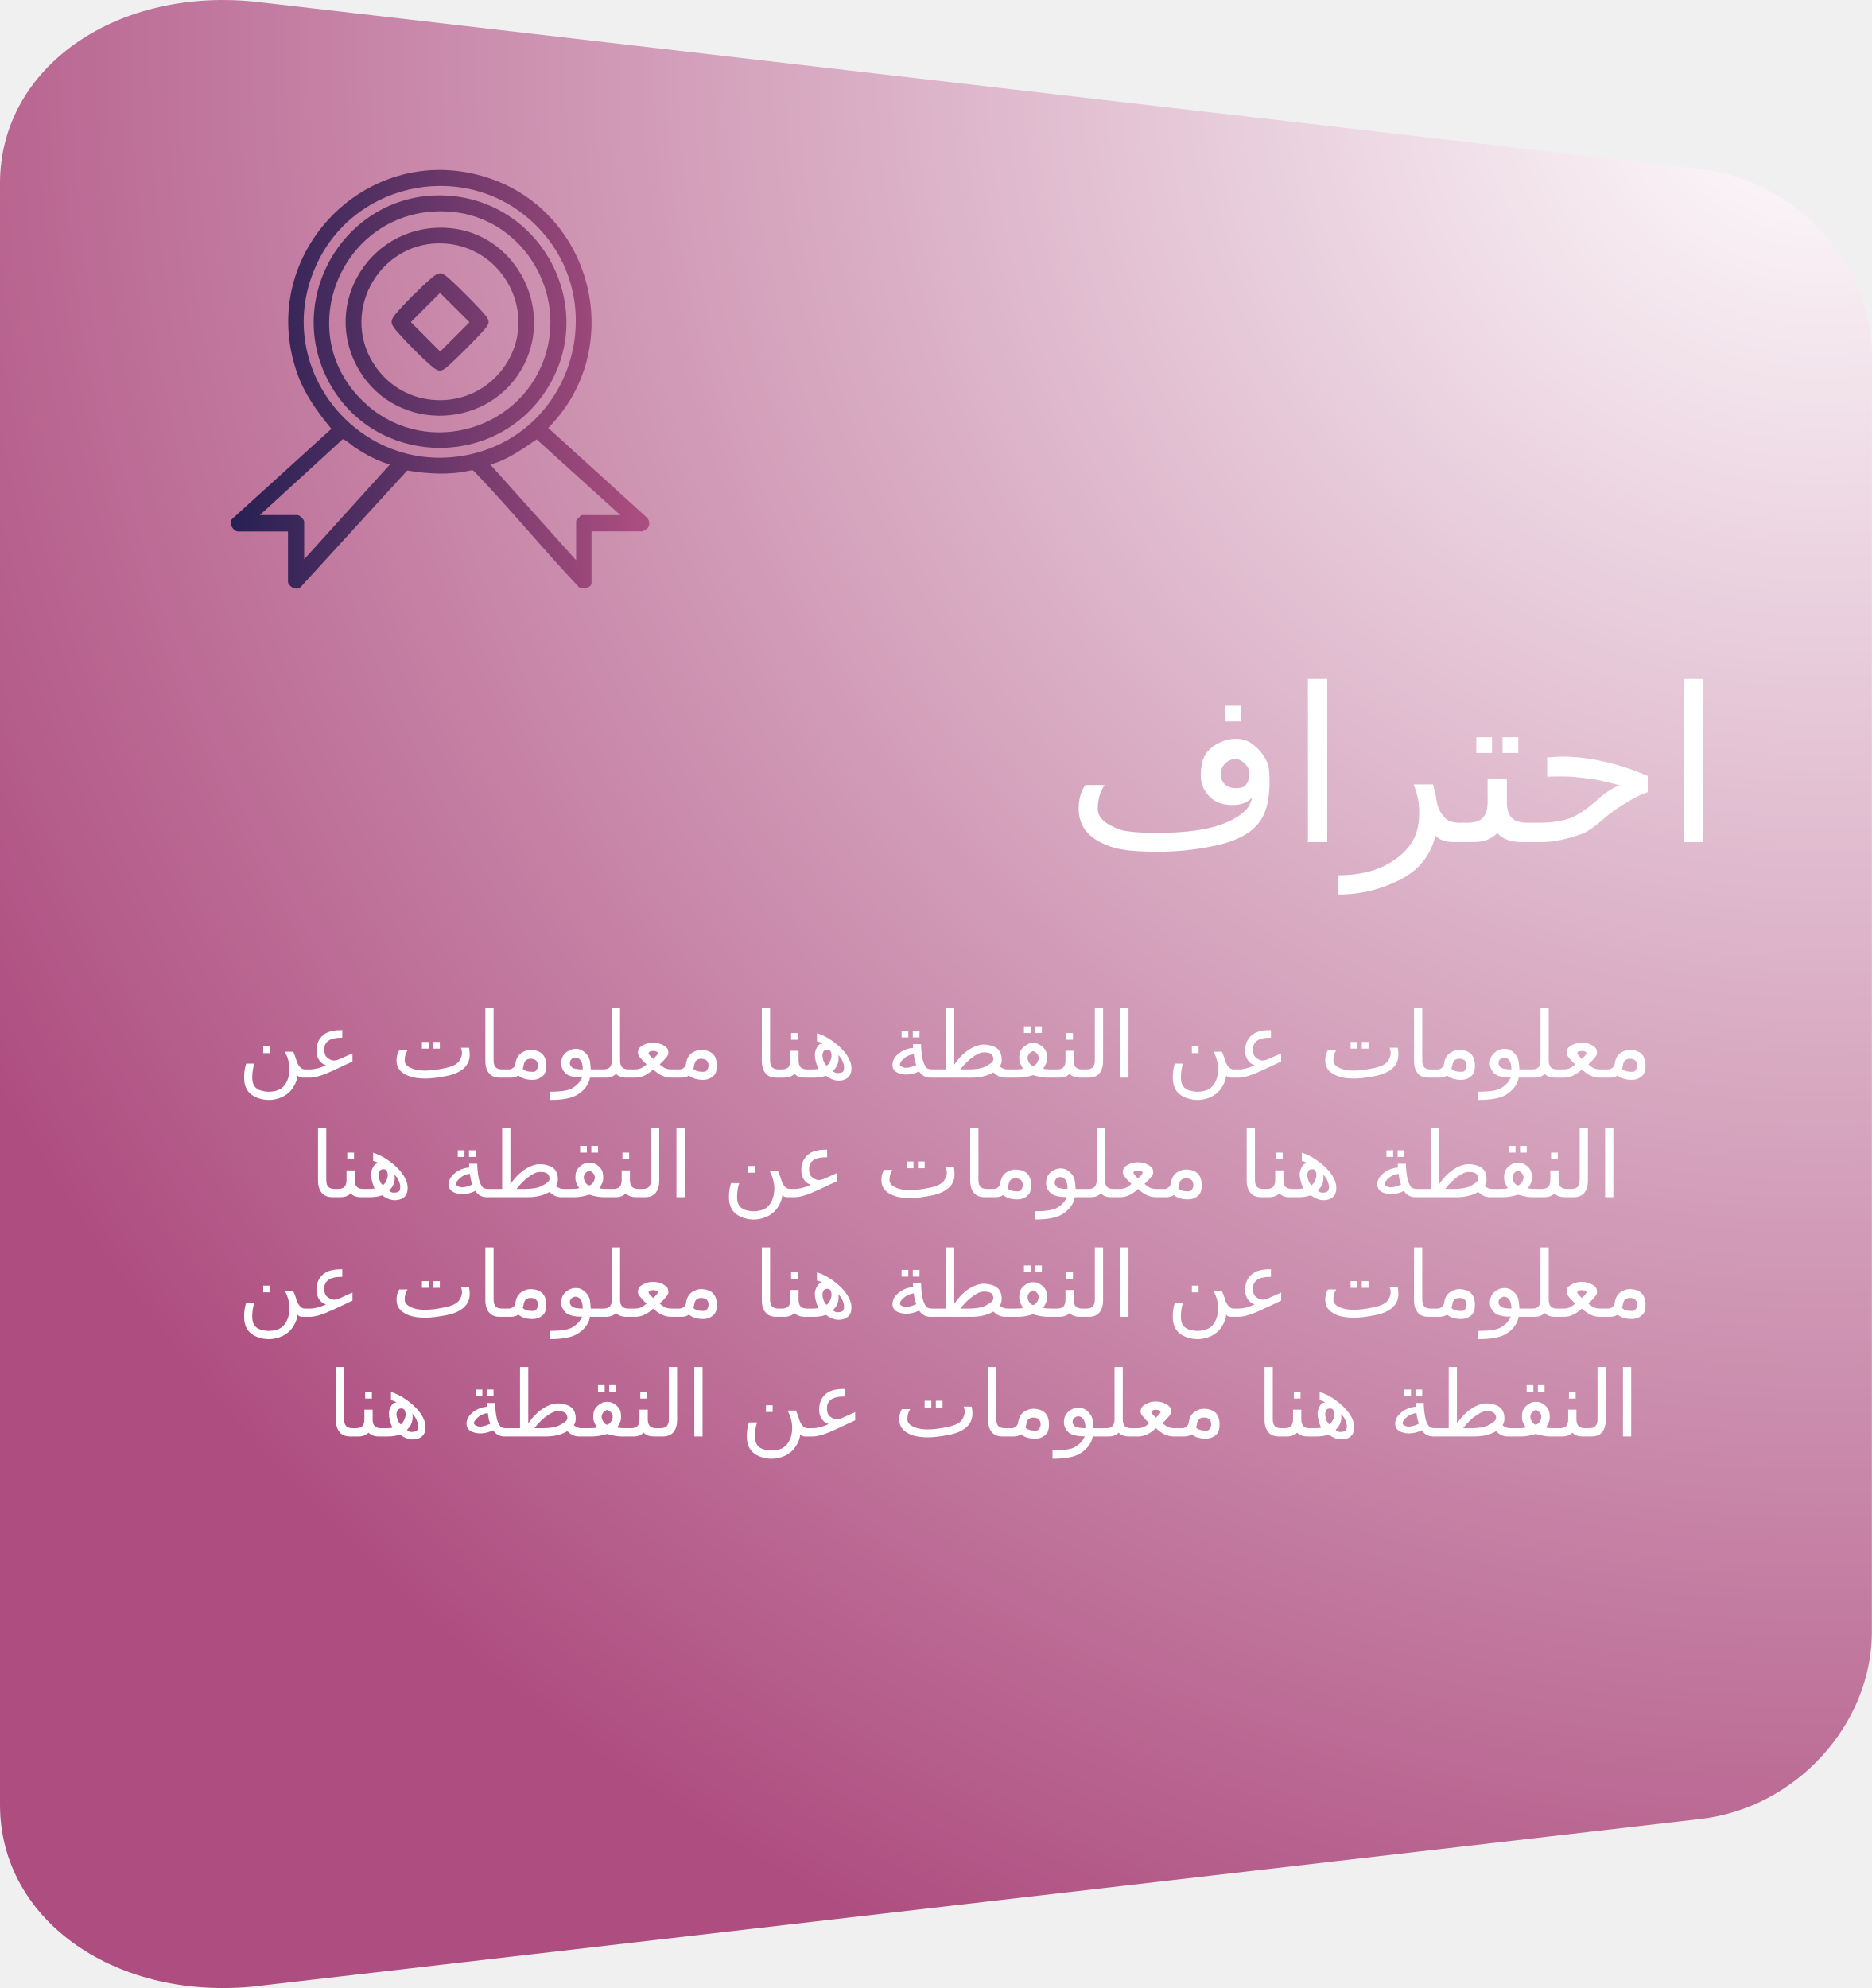
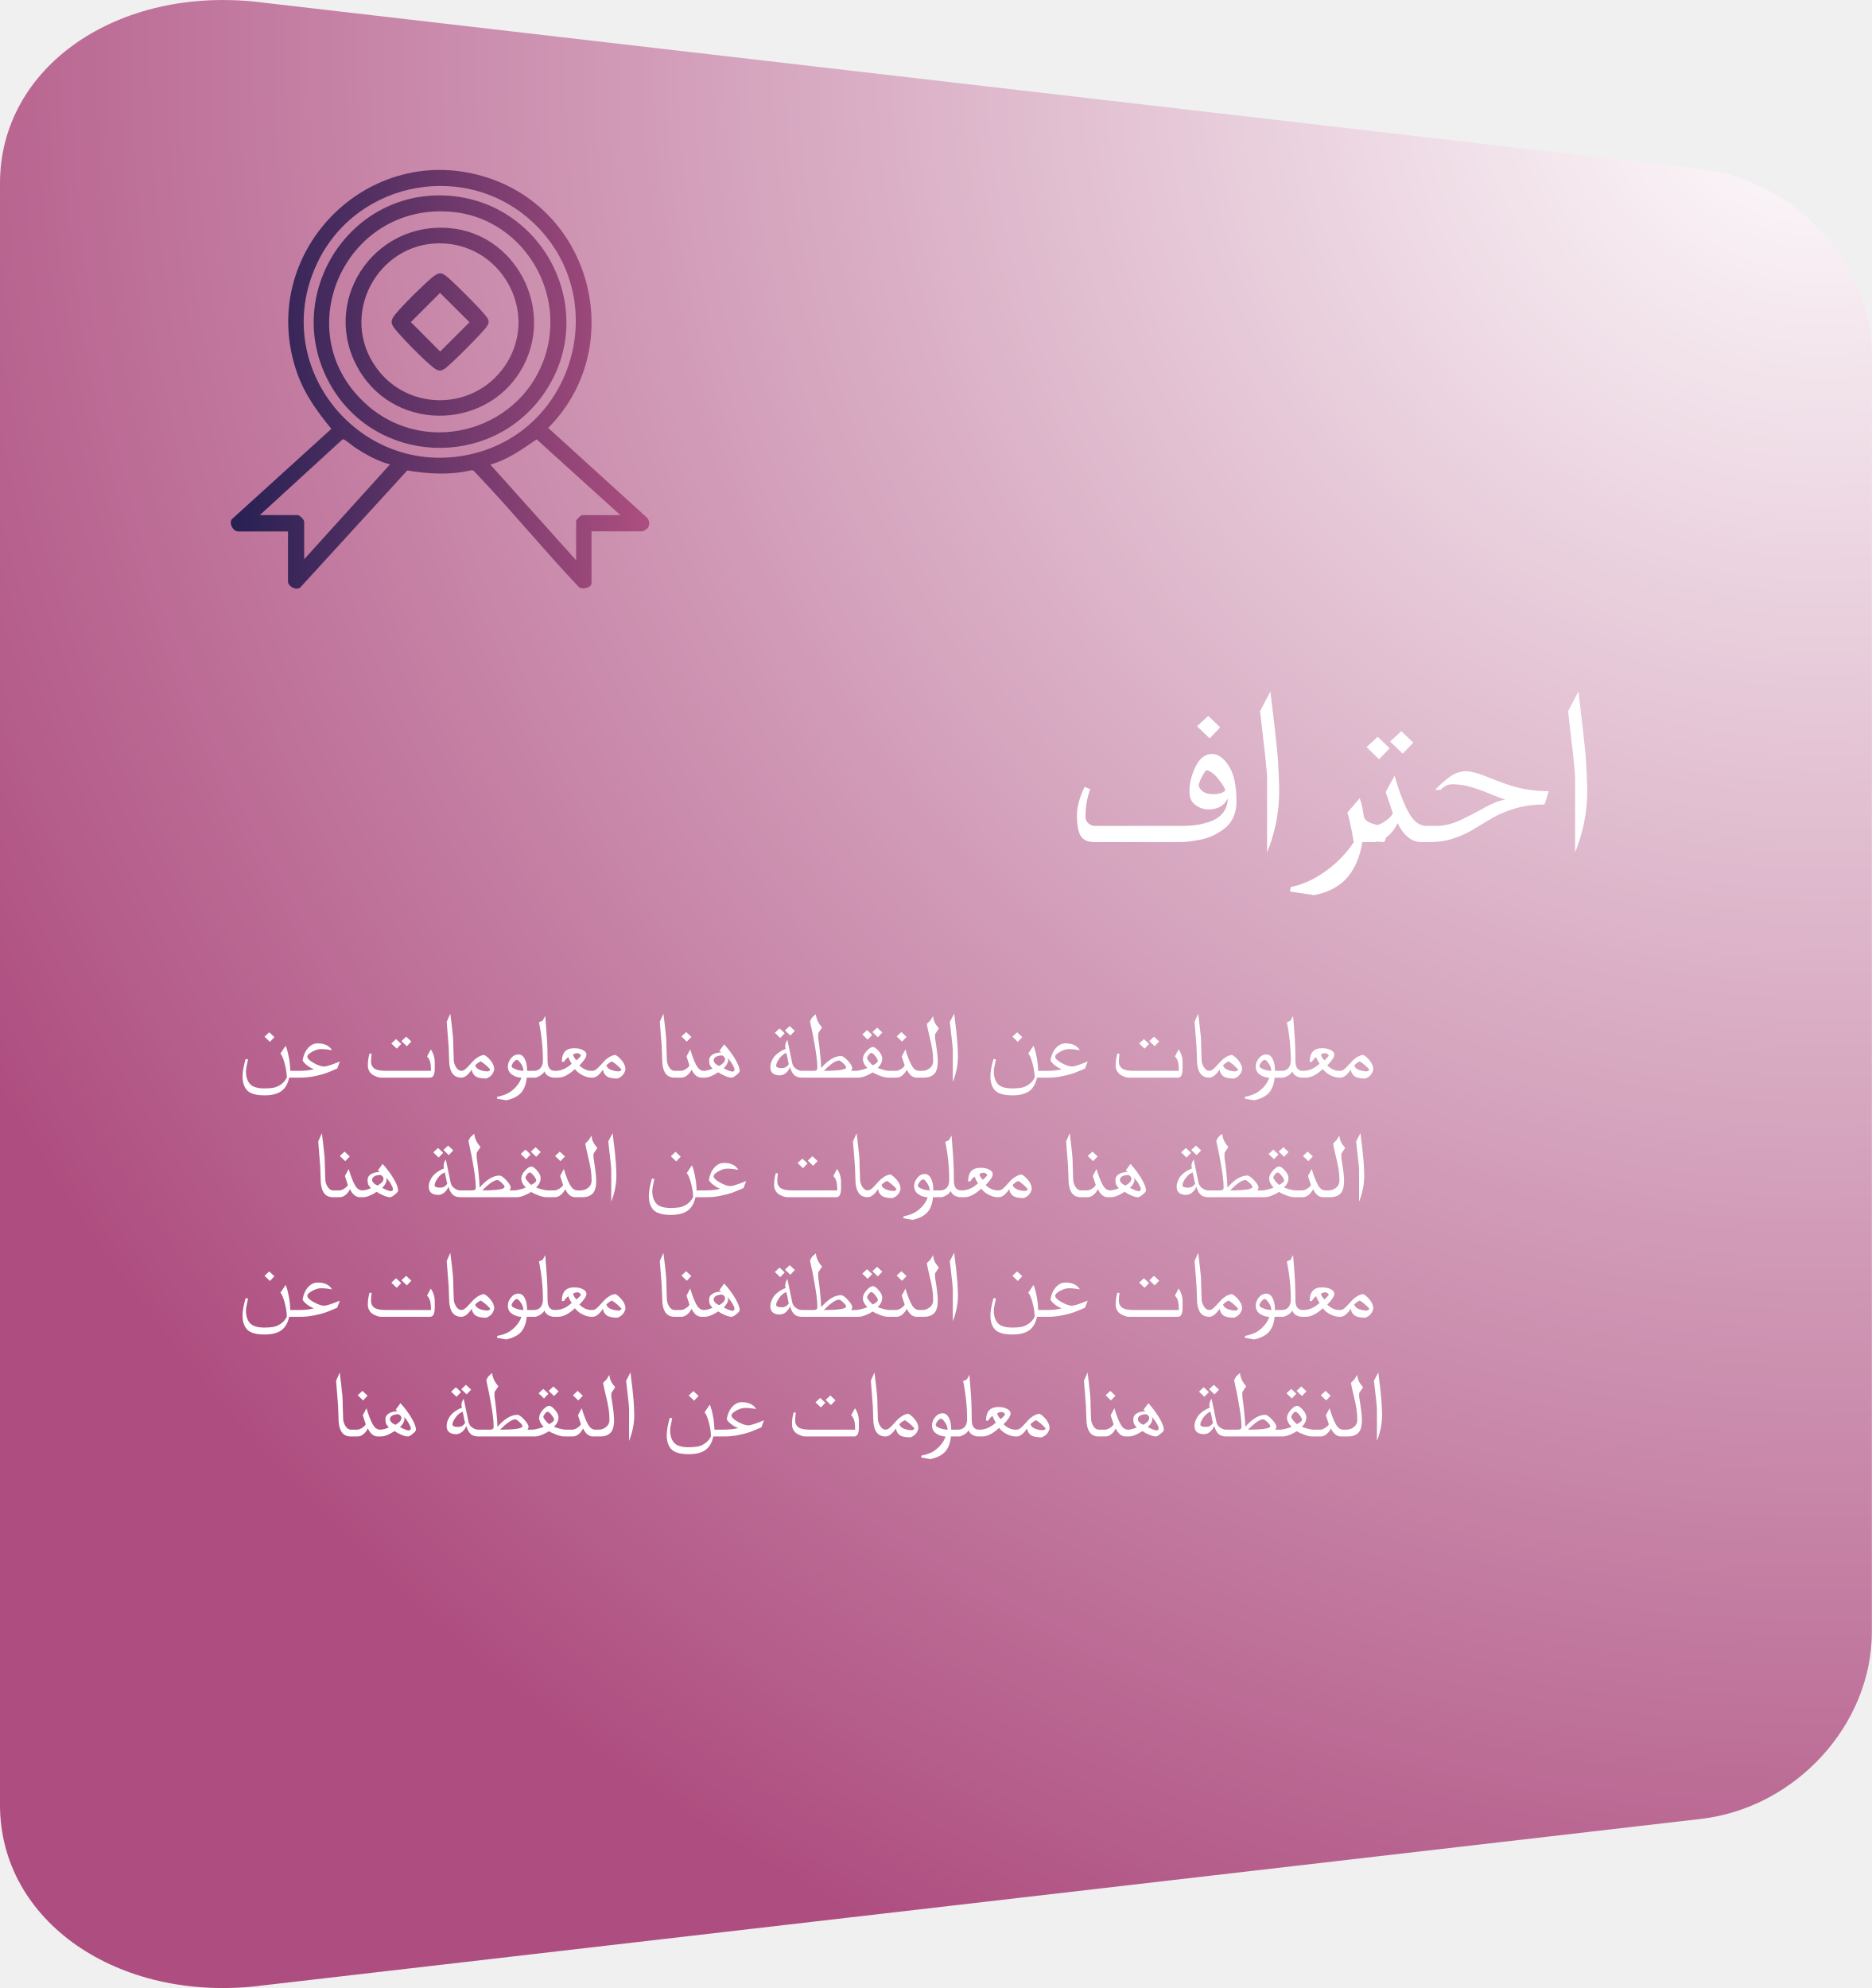
<svg xmlns="http://www.w3.org/2000/svg" id="Layer_2" data-name="Layer 2" viewBox="0 0 266.16 282.69">
  <defs>
    <style>
      .cls-1 {
        fill: url(#radial-gradient);
      }

      .cls-2 {
        font-size: 13px;
      }

      .cls-2, .cls-3 {
        fill: #fff;
-         font-family: BahijTheSansArabic-Plain, 'Bahij TheSansArabic';
+         : BahijTheSansArabic-Plain, 'Bahij TheSansArabic';
      }

      .cls-3 {
        font-size: 30.54px;
      }

      .cls-4 {
        fill: url(#linear-gradient);
      }
    </style>
    <radialGradient id="radial-gradient" cx="92.31" cy="7.5" fx="92.31" fy="7.5" r="298.54" gradientTransform="translate(351.4) rotate(-180) scale(1 -1)" gradientUnits="userSpaceOnUse">
      <stop offset="0" stop-color="#fff" />
      <stop offset="1" stop-color="#ae4e80" />
    </radialGradient>
    <linearGradient id="linear-gradient" x1="259.09" y1="53.93" x2="318.58" y2="53.93" gradientTransform="translate(351.4) rotate(-180) scale(1 -1)" gradientUnits="userSpaceOnUse">
      <stop offset="0" stop-color="#ae4e80" />
      <stop offset="1" stop-color="#262053" />
    </linearGradient>
  </defs>
  <g id="Layer_1-2" data-name="Layer 1">
    <g>
      <path class="cls-1" d="M36.8,282.39l205.02-23.74c13.58-1.57,24.34-13.46,24.34-26.58V50.62c0-13.13-10.75-25.01-24.34-26.58L36.8.3C16.74-2.02,0,9.47,0,26.05v230.6c0,16.57,16.74,28.07,36.8,25.75Z" />
      <text class="cls-3" transform="translate(151.44 119.74)">
        <tspan x="0" y="0">احتراف</tspan>
      </text>
      <text class="cls-2" transform="translate(33.77 153.24)">
        <tspan x="0" y="0">معلومات عن النقطة هنا معلومات عن </tspan>
        <tspan x="10.23" y="17">النقطة هنا معلومات عن النقطة هنا </tspan>
        <tspan x="0" y="34.01">معلومات عن النقطة هنا معلومات عن </tspan>
        <tspan x="12.77" y="51.02">النقطة هنا معلومات عن النقطة هنا</tspan>
      </text>
      <path class="cls-4" d="M33.82,75.56c-.66,0-1.32-1.14-.84-1.74l14.14-12.84c-2.02-2.45-3.82-4.93-4.88-7.96-5.94-16.97,10.12-33.37,27.2-27.72,15,4.96,19.66,24.34,8.51,35.55l14.07,12.78c.38.43.41,1.13,0,1.55-.06.06-.61.38-.65.38h-7.26s0,7.39,0,7.39c0,.64-1.52,1.02-1.93.39-4.93-5.21-9.49-10.81-14.45-15.99-.16-.17-.4-.49-.63-.5-3.04.74-6.14.55-9.19.05l-15.22,16.64c-.6.48-1.74-.18-1.74-.84v-7.13s-7.13,0-7.13,0ZM45.07,37.49c-6.91,14.68,6.21,30.72,21.95,27.08,14.64-3.38,19.89-21.87,9.2-32.52-9.44-9.4-25.49-6.58-31.15,5.43ZM76.31,62.48c-2.07,1.41-4.14,2.91-6.59,3.58l12.2,13.61v-5.59c0-.16.67-.83.83-.83h5.46s-11.9-10.77-11.9-10.77ZM42.29,73.24c.33,0,.96.64.96.96v5.33s12.2-13.49,12.2-13.49c-1.79-.47-3.52-1.45-5.05-2.46-.31-.21-1.43-1.18-1.67-1.12l-11.78,10.78h5.33ZM77.27,56.07c-7.6,10.81-24.1,9.98-30.44-1.62-6.72-12.3,2.62-27.38,16.62-26.64,14.01.74,21.96,16.69,13.82,28.26ZM52.31,57.7c8.67,7.47,22.28,3.32,25.37-7.64,2.61-9.26-3.81-19.09-13.46-19.94-15.44-1.36-23.54,17.55-11.9,27.57ZM74.54,51.8c-4.66,9.29-18.04,9.87-23.42.93-5.75-9.57,1.8-21.27,12.84-20.29,9.24.82,14.71,11.11,10.58,19.36ZM53.09,51.66c4.25,6.83,14.08,7.02,18.65.44,4.94-7.1.1-16.86-8.43-17.47-9.02-.64-15.02,9.34-10.23,17.03ZM63.3,39.14c.91.65,5.16,4.92,5.84,5.85.45.6.46.93,0,1.55-.68.92-4.95,5.21-5.84,5.85-.68.49-1.06.35-1.68-.13-1.27-.98-4.35-4.12-5.39-5.39-.68-.83-.75-1.26-.06-2.12,1.02-1.28,3.98-4.22,5.26-5.27.34-.28.78-.66,1.26-.61.23.02.43.16.61.29ZM58.42,45.8l4.17,4.19,4.17-4.17-4.19-4.17-4.15,4.15Z" />
    </g>
  </g>
</svg>
